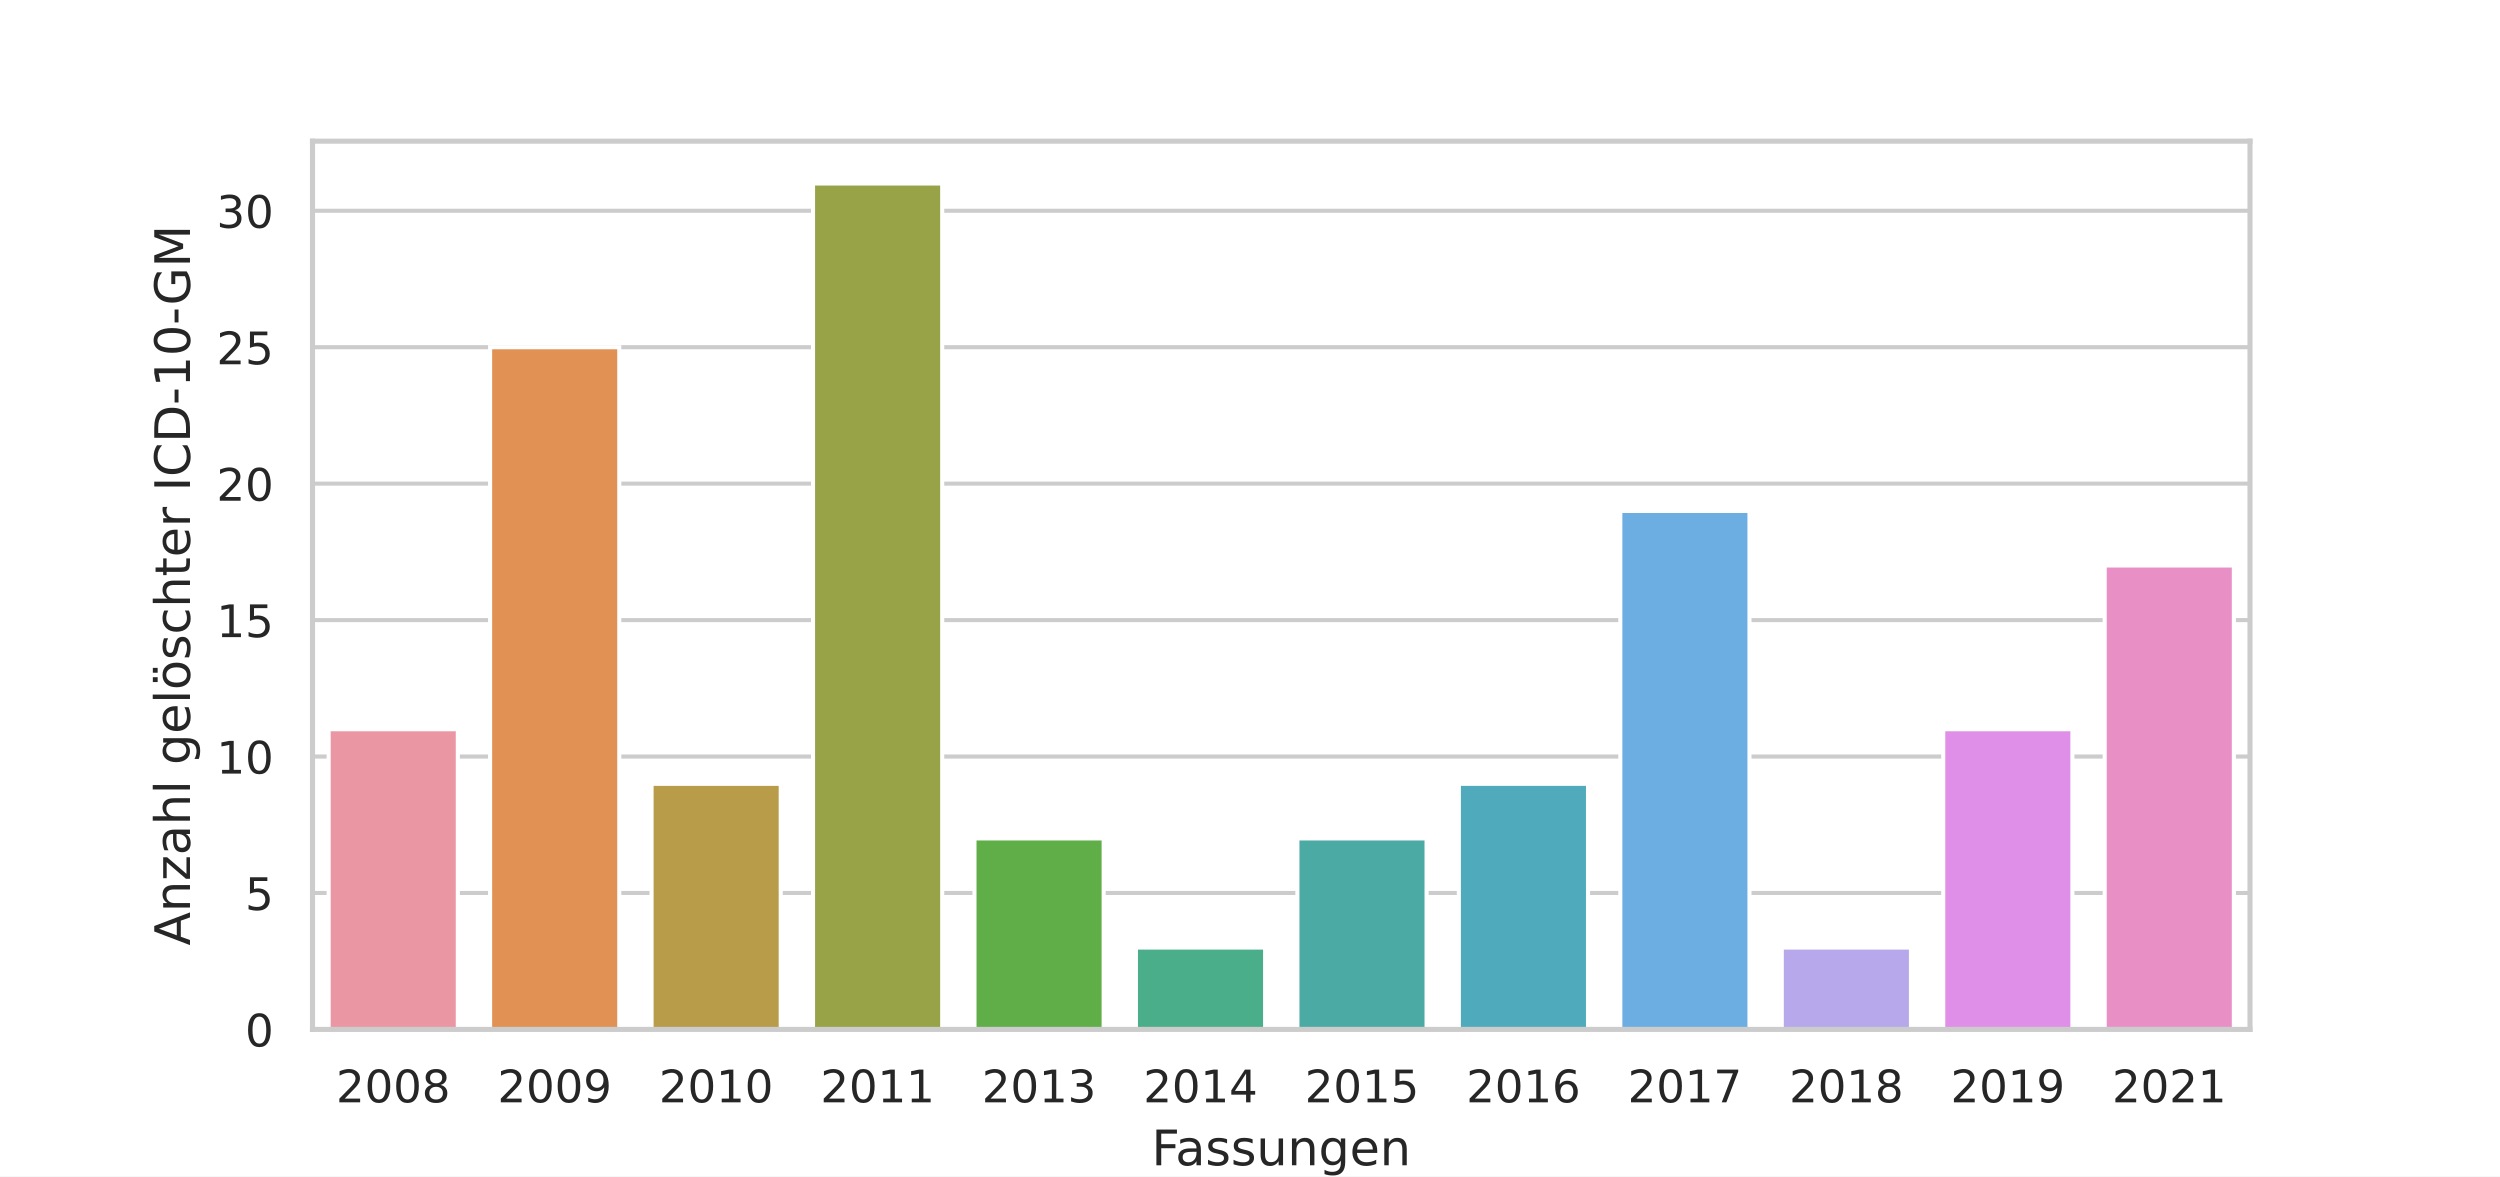
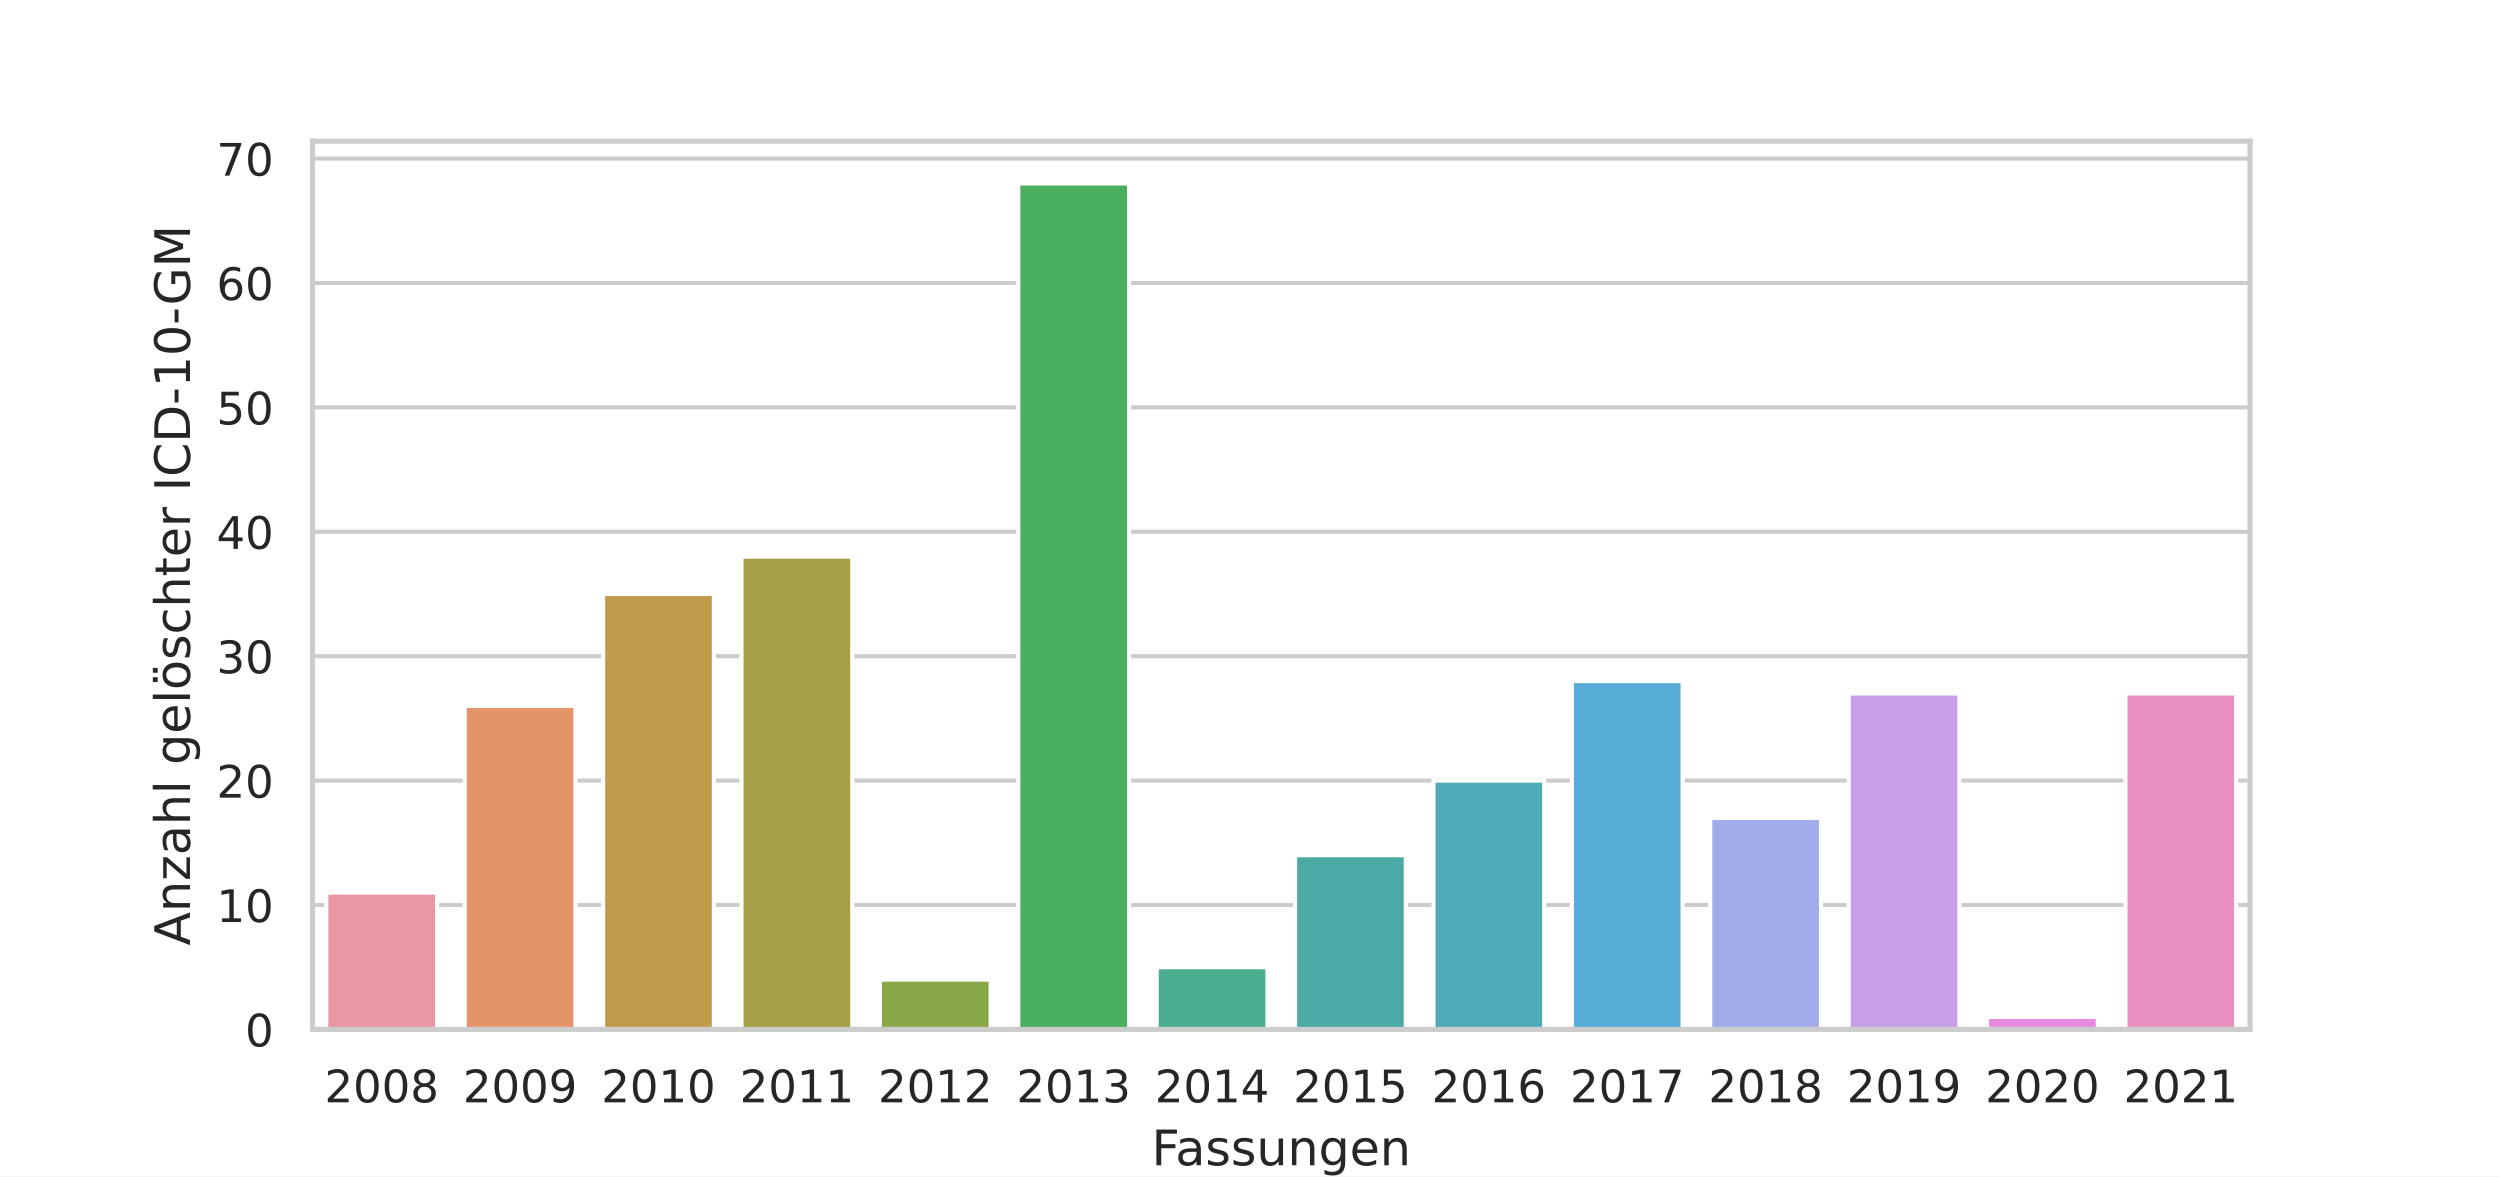
<svg xmlns="http://www.w3.org/2000/svg" xmlns:xlink="http://www.w3.org/1999/xlink" height="288pt" version="1.1" viewBox="0 0 612 288" width="612pt">
  <defs>
    <style type="text/css">*{stroke-linecap:butt;stroke-linejoin:round;}</style>
  </defs>
  <g id="figure_1">
    <g id="patch_1">
      <path d="M 0 288  L 612 288  L 612 0  L 0 0  z " style="fill:#ffffff;" />
    </g>
    <g id="axes_1">
      <g id="patch_2">
        <path d="M 76.5 252  L 550.8 252  L 550.8 34.56  L 76.5 34.56  z " style="fill:#ffffff;" />
      </g>
      <g id="matplotlib.axis_1">
        <g id="xtick_1">
          <g id="text_1">
-             <g style="fill:#262626;" transform="translate(82.265 269.8583)scale(0.11 -0.11)">
+             <g style="fill:#262626;" transform="translate(79.44179 269.8583)scale(0.11 -0.11)">
              <defs>
                <path d="M 1228 531  L 3431 531  L 3431 0  L 469 0  L 469 531  Q 828 903 1448 1529  Q 2069 2156 2228 2338  Q 2531 2678 2651 2914  Q 2772 3150 2772 3378  Q 2772 3750 2511 3984  Q 2250 4219 1831 4219  Q 1534 4219 1204 4116  Q 875 4013 500 3803  L 500 4441  Q 881 4594 1212 4672  Q 1544 4750 1819 4750  Q 2544 4750 2975 4387  Q 3406 4025 3406 3419  Q 3406 3131 3298 2873  Q 3191 2616 2906 2266  Q 2828 2175 2409 1742  Q 1991 1309 1228 531  z " id="DejaVuSans-32" transform="scale(0.015625)" />
                <path d="M 2034 4250  Q 1547 4250 1301 3770  Q 1056 3291 1056 2328  Q 1056 1369 1301 889  Q 1547 409 2034 409  Q 2525 409 2770 889  Q 3016 1369 3016 2328  Q 3016 3291 2770 3770  Q 2525 4250 2034 4250  z M 2034 4750  Q 2819 4750 3233 4129  Q 3647 3509 3647 2328  Q 3647 1150 3233 529  Q 2819 -91 2034 -91  Q 1250 -91 836 529  Q 422 1150 422 2328  Q 422 3509 836 4129  Q 1250 4750 2034 4750  z " id="DejaVuSans-30" transform="scale(0.015625)" />
                <path d="M 2034 2216  Q 1584 2216 1326 1975  Q 1069 1734 1069 1313  Q 1069 891 1326 650  Q 1584 409 2034 409  Q 2484 409 2743 651  Q 3003 894 3003 1313  Q 3003 1734 2745 1975  Q 2488 2216 2034 2216  z M 1403 2484  Q 997 2584 770 2862  Q 544 3141 544 3541  Q 544 4100 942 4425  Q 1341 4750 2034 4750  Q 2731 4750 3128 4425  Q 3525 4100 3525 3541  Q 3525 3141 3298 2862  Q 3072 2584 2669 2484  Q 3125 2378 3379 2068  Q 3634 1759 3634 1313  Q 3634 634 3220 271  Q 2806 -91 2034 -91  Q 1263 -91 848 271  Q 434 634 434 1313  Q 434 1759 690 2068  Q 947 2378 1403 2484  z M 1172 3481  Q 1172 3119 1398 2916  Q 1625 2713 2034 2713  Q 2441 2713 2670 2916  Q 2900 3119 2900 3481  Q 2900 3844 2670 4047  Q 2441 4250 2034 4250  Q 1625 4250 1398 4047  Q 1172 3844 1172 3481  z " id="DejaVuSans-38" transform="scale(0.015625)" />
              </defs>
              <use xlink:href="#DejaVuSans-32" />
              <use x="63.623" xlink:href="#DejaVuSans-30" />
              <use x="127.246" xlink:href="#DejaVuSans-30" />
              <use x="190.869" xlink:href="#DejaVuSans-38" />
            </g>
          </g>
        </g>
        <g id="xtick_2">
          <g id="text_2">
-             <g style="fill:#262626;" transform="translate(121.79 269.8583)scale(0.11 -0.11)">
+             <g style="fill:#262626;" transform="translate(113.3204 269.8583)scale(0.11 -0.11)">
              <defs>
                <path d="M 703 97  L 703 672  Q 941 559 1184 500  Q 1428 441 1663 441  Q 2288 441 2617 861  Q 2947 1281 2994 2138  Q 2813 1869 2534 1725  Q 2256 1581 1919 1581  Q 1219 1581 811 2004  Q 403 2428 403 3163  Q 403 3881 828 4315  Q 1253 4750 1959 4750  Q 2769 4750 3195 4129  Q 3622 3509 3622 2328  Q 3622 1225 3098 567  Q 2575 -91 1691 -91  Q 1453 -91 1209 -44  Q 966 3 703 97  z M 1959 2075  Q 2384 2075 2632 2365  Q 2881 2656 2881 3163  Q 2881 3666 2632 3958  Q 2384 4250 1959 4250  Q 1534 4250 1286 3958  Q 1038 3666 1038 3163  Q 1038 2656 1286 2365  Q 1534 2075 1959 2075  z " id="DejaVuSans-39" transform="scale(0.015625)" />
              </defs>
              <use xlink:href="#DejaVuSans-32" />
              <use x="63.623" xlink:href="#DejaVuSans-30" />
              <use x="127.246" xlink:href="#DejaVuSans-30" />
              <use x="190.869" xlink:href="#DejaVuSans-39" />
            </g>
          </g>
        </g>
        <g id="xtick_3">
          <g id="text_3">
-             <g style="fill:#262626;" transform="translate(161.315 269.8583)scale(0.11 -0.11)">
+             <g style="fill:#262626;" transform="translate(147.1989 269.8583)scale(0.11 -0.11)">
              <defs>
                <path d="M 794 531  L 1825 531  L 1825 4091  L 703 3866  L 703 4441  L 1819 4666  L 2450 4666  L 2450 531  L 3481 531  L 3481 0  L 794 0  L 794 531  z " id="DejaVuSans-31" transform="scale(0.015625)" />
              </defs>
              <use xlink:href="#DejaVuSans-32" />
              <use x="63.623" xlink:href="#DejaVuSans-30" />
              <use x="127.246" xlink:href="#DejaVuSans-31" />
              <use x="190.869" xlink:href="#DejaVuSans-30" />
            </g>
          </g>
        </g>
        <g id="xtick_4">
          <g id="text_4">
-             <g style="fill:#262626;" transform="translate(200.84 269.8583)scale(0.11 -0.11)">
+             <g style="fill:#262626;" transform="translate(181.0775 269.8583)scale(0.11 -0.11)">
              <use xlink:href="#DejaVuSans-32" />
              <use x="63.623" xlink:href="#DejaVuSans-30" />
              <use x="127.246" xlink:href="#DejaVuSans-31" />
              <use x="190.869" xlink:href="#DejaVuSans-31" />
            </g>
          </g>
        </g>
        <g id="xtick_5">
          <g id="text_5">
-             <g style="fill:#262626;" transform="translate(240.365 269.8583)scale(0.11 -0.11)">
-               <defs>
-                 <path d="M 2597 2516  Q 3050 2419 3304 2112  Q 3559 1806 3559 1356  Q 3559 666 3084 287  Q 2609 -91 1734 -91  Q 1441 -91 1130 -33  Q 819 25 488 141  L 488 750  Q 750 597 1062 519  Q 1375 441 1716 441  Q 2309 441 2620 675  Q 2931 909 2931 1356  Q 2931 1769 2642 2001  Q 2353 2234 1838 2234  L 1294 2234  L 1294 2753  L 1863 2753  Q 2328 2753 2575 2939  Q 2822 3125 2822 3475  Q 2822 3834 2567 4026  Q 2313 4219 1838 4219  Q 1578 4219 1281 4162  Q 984 4106 628 3988  L 628 4550  Q 988 4650 1302 4700  Q 1616 4750 1894 4750  Q 2613 4750 3031 4423  Q 3450 4097 3450 3541  Q 3450 3153 3228 2886  Q 3006 2619 2597 2516  z " id="DejaVuSans-33" transform="scale(0.015625)" />
-               </defs>
-               <use xlink:href="#DejaVuSans-32" />
-               <use x="63.623" xlink:href="#DejaVuSans-30" />
-               <use x="127.246" xlink:href="#DejaVuSans-31" />
-               <use x="190.869" xlink:href="#DejaVuSans-33" />
+             <g style="fill:#262626;" transform="translate(214.9561 269.8583)scale(0.11 -0.11)">
+               <use xlink:href="#DejaVuSans-32" />
+               <use x="63.623" xlink:href="#DejaVuSans-30" />
+               <use x="127.246" xlink:href="#DejaVuSans-31" />
+               <use x="190.869" xlink:href="#DejaVuSans-32" />
            </g>
          </g>
        </g>
        <g id="xtick_6">
          <g id="text_6">
-             <g style="fill:#262626;" transform="translate(279.89 269.8583)scale(0.11 -0.11)">
-               <defs>
-                 <path d="M 2419 4116  L 825 1625  L 2419 1625  L 2419 4116  z M 2253 4666  L 3047 4666  L 3047 1625  L 3713 1625  L 3713 1100  L 3047 1100  L 3047 0  L 2419 0  L 2419 1100  L 313 1100  L 313 1709  L 2253 4666  z " id="DejaVuSans-34" transform="scale(0.015625)" />
-               </defs>
-               <use xlink:href="#DejaVuSans-32" />
-               <use x="63.623" xlink:href="#DejaVuSans-30" />
-               <use x="127.246" xlink:href="#DejaVuSans-31" />
-               <use x="190.869" xlink:href="#DejaVuSans-34" />
+             <g style="fill:#262626;" transform="translate(248.8346 269.8583)scale(0.11 -0.11)">
+               <defs>
+                 <path d="M 2597 2516  Q 3050 2419 3304 2112  Q 3559 1806 3559 1356  Q 3559 666 3084 287  Q 2609 -91 1734 -91  Q 1441 -91 1130 -33  Q 819 25 488 141  L 488 750  Q 750 597 1062 519  Q 1375 441 1716 441  Q 2309 441 2620 675  Q 2931 909 2931 1356  Q 2931 1769 2642 2001  Q 2353 2234 1838 2234  L 1294 2234  L 1294 2753  L 1863 2753  Q 2328 2753 2575 2939  Q 2822 3125 2822 3475  Q 2822 3834 2567 4026  Q 2313 4219 1838 4219  Q 1578 4219 1281 4162  Q 984 4106 628 3988  L 628 4550  Q 988 4650 1302 4700  Q 1616 4750 1894 4750  Q 2613 4750 3031 4423  Q 3450 4097 3450 3541  Q 3450 3153 3228 2886  Q 3006 2619 2597 2516  z " id="DejaVuSans-33" transform="scale(0.015625)" />
+               </defs>
+               <use xlink:href="#DejaVuSans-32" />
+               <use x="63.623" xlink:href="#DejaVuSans-30" />
+               <use x="127.246" xlink:href="#DejaVuSans-31" />
+               <use x="190.869" xlink:href="#DejaVuSans-33" />
            </g>
          </g>
        </g>
        <g id="xtick_7">
          <g id="text_7">
-             <g style="fill:#262626;" transform="translate(319.415 269.8583)scale(0.11 -0.11)">
-               <defs>
-                 <path d="M 691 4666  L 3169 4666  L 3169 4134  L 1269 4134  L 1269 2991  Q 1406 3038 1543 3061  Q 1681 3084 1819 3084  Q 2600 3084 3056 2656  Q 3513 2228 3513 1497  Q 3513 744 3044 326  Q 2575 -91 1722 -91  Q 1428 -91 1123 -41  Q 819 9 494 109  L 494 744  Q 775 591 1075 516  Q 1375 441 1709 441  Q 2250 441 2565 725  Q 2881 1009 2881 1497  Q 2881 1984 2565 2268  Q 2250 2553 1709 2553  Q 1456 2553 1204 2497  Q 953 2441 691 2322  L 691 4666  z " id="DejaVuSans-35" transform="scale(0.015625)" />
-               </defs>
-               <use xlink:href="#DejaVuSans-32" />
-               <use x="63.623" xlink:href="#DejaVuSans-30" />
-               <use x="127.246" xlink:href="#DejaVuSans-31" />
-               <use x="190.869" xlink:href="#DejaVuSans-35" />
+             <g style="fill:#262626;" transform="translate(282.7132 269.8583)scale(0.11 -0.11)">
+               <defs>
+                 <path d="M 2419 4116  L 825 1625  L 2419 1625  L 2419 4116  z M 2253 4666  L 3047 4666  L 3047 1625  L 3713 1625  L 3713 1100  L 3047 1100  L 3047 0  L 2419 0  L 2419 1100  L 313 1100  L 313 1709  L 2253 4666  z " id="DejaVuSans-34" transform="scale(0.015625)" />
+               </defs>
+               <use xlink:href="#DejaVuSans-32" />
+               <use x="63.623" xlink:href="#DejaVuSans-30" />
+               <use x="127.246" xlink:href="#DejaVuSans-31" />
+               <use x="190.869" xlink:href="#DejaVuSans-34" />
            </g>
          </g>
        </g>
        <g id="xtick_8">
          <g id="text_8">
-             <g style="fill:#262626;" transform="translate(358.94 269.8583)scale(0.11 -0.11)">
-               <defs>
-                 <path d="M 2113 2584  Q 1688 2584 1439 2293  Q 1191 2003 1191 1497  Q 1191 994 1439 701  Q 1688 409 2113 409  Q 2538 409 2786 701  Q 3034 994 3034 1497  Q 3034 2003 2786 2293  Q 2538 2584 2113 2584  z M 3366 4563  L 3366 3988  Q 3128 4100 2886 4159  Q 2644 4219 2406 4219  Q 1781 4219 1451 3797  Q 1122 3375 1075 2522  Q 1259 2794 1537 2939  Q 1816 3084 2150 3084  Q 2853 3084 3261 2657  Q 3669 2231 3669 1497  Q 3669 778 3244 343  Q 2819 -91 2113 -91  Q 1303 -91 875 529  Q 447 1150 447 2328  Q 447 3434 972 4092  Q 1497 4750 2381 4750  Q 2619 4750 2861 4703  Q 3103 4656 3366 4563  z " id="DejaVuSans-36" transform="scale(0.015625)" />
-               </defs>
-               <use xlink:href="#DejaVuSans-32" />
-               <use x="63.623" xlink:href="#DejaVuSans-30" />
-               <use x="127.246" xlink:href="#DejaVuSans-31" />
-               <use x="190.869" xlink:href="#DejaVuSans-36" />
+             <g style="fill:#262626;" transform="translate(316.5918 269.8583)scale(0.11 -0.11)">
+               <defs>
+                 <path d="M 691 4666  L 3169 4666  L 3169 4134  L 1269 4134  L 1269 2991  Q 1406 3038 1543 3061  Q 1681 3084 1819 3084  Q 2600 3084 3056 2656  Q 3513 2228 3513 1497  Q 3513 744 3044 326  Q 2575 -91 1722 -91  Q 1428 -91 1123 -41  Q 819 9 494 109  L 494 744  Q 775 591 1075 516  Q 1375 441 1709 441  Q 2250 441 2565 725  Q 2881 1009 2881 1497  Q 2881 1984 2565 2268  Q 2250 2553 1709 2553  Q 1456 2553 1204 2497  Q 953 2441 691 2322  L 691 4666  z " id="DejaVuSans-35" transform="scale(0.015625)" />
+               </defs>
+               <use xlink:href="#DejaVuSans-32" />
+               <use x="63.623" xlink:href="#DejaVuSans-30" />
+               <use x="127.246" xlink:href="#DejaVuSans-31" />
+               <use x="190.869" xlink:href="#DejaVuSans-35" />
            </g>
          </g>
        </g>
        <g id="xtick_9">
          <g id="text_9">
-             <g style="fill:#262626;" transform="translate(398.465 269.8583)scale(0.11 -0.11)">
-               <defs>
-                 <path d="M 525 4666  L 3525 4666  L 3525 4397  L 1831 0  L 1172 0  L 2766 4134  L 525 4134  L 525 4666  z " id="DejaVuSans-37" transform="scale(0.015625)" />
-               </defs>
-               <use xlink:href="#DejaVuSans-32" />
-               <use x="63.623" xlink:href="#DejaVuSans-30" />
-               <use x="127.246" xlink:href="#DejaVuSans-31" />
-               <use x="190.869" xlink:href="#DejaVuSans-37" />
+             <g style="fill:#262626;" transform="translate(350.4704 269.8583)scale(0.11 -0.11)">
+               <defs>
+                 <path d="M 2113 2584  Q 1688 2584 1439 2293  Q 1191 2003 1191 1497  Q 1191 994 1439 701  Q 1688 409 2113 409  Q 2538 409 2786 701  Q 3034 994 3034 1497  Q 3034 2003 2786 2293  Q 2538 2584 2113 2584  z M 3366 4563  L 3366 3988  Q 3128 4100 2886 4159  Q 2644 4219 2406 4219  Q 1781 4219 1451 3797  Q 1122 3375 1075 2522  Q 1259 2794 1537 2939  Q 1816 3084 2150 3084  Q 2853 3084 3261 2657  Q 3669 2231 3669 1497  Q 3669 778 3244 343  Q 2819 -91 2113 -91  Q 1303 -91 875 529  Q 447 1150 447 2328  Q 447 3434 972 4092  Q 1497 4750 2381 4750  Q 2619 4750 2861 4703  Q 3103 4656 3366 4563  z " id="DejaVuSans-36" transform="scale(0.015625)" />
+               </defs>
+               <use xlink:href="#DejaVuSans-32" />
+               <use x="63.623" xlink:href="#DejaVuSans-30" />
+               <use x="127.246" xlink:href="#DejaVuSans-31" />
+               <use x="190.869" xlink:href="#DejaVuSans-36" />
            </g>
          </g>
        </g>
        <g id="xtick_10">
          <g id="text_10">
-             <g style="fill:#262626;" transform="translate(437.99 269.8583)scale(0.11 -0.11)">
-               <use xlink:href="#DejaVuSans-32" />
-               <use x="63.623" xlink:href="#DejaVuSans-30" />
-               <use x="127.246" xlink:href="#DejaVuSans-31" />
-               <use x="190.869" xlink:href="#DejaVuSans-38" />
+             <g style="fill:#262626;" transform="translate(384.3489 269.8583)scale(0.11 -0.11)">
+               <defs>
+                 <path d="M 525 4666  L 3525 4666  L 3525 4397  L 1831 0  L 1172 0  L 2766 4134  L 525 4134  L 525 4666  z " id="DejaVuSans-37" transform="scale(0.015625)" />
+               </defs>
+               <use xlink:href="#DejaVuSans-32" />
+               <use x="63.623" xlink:href="#DejaVuSans-30" />
+               <use x="127.246" xlink:href="#DejaVuSans-31" />
+               <use x="190.869" xlink:href="#DejaVuSans-37" />
            </g>
          </g>
        </g>
        <g id="xtick_11">
          <g id="text_11">
-             <g style="fill:#262626;" transform="translate(477.515 269.8583)scale(0.11 -0.11)">
-               <use xlink:href="#DejaVuSans-32" />
-               <use x="63.623" xlink:href="#DejaVuSans-30" />
-               <use x="127.246" xlink:href="#DejaVuSans-31" />
-               <use x="190.869" xlink:href="#DejaVuSans-39" />
+             <g style="fill:#262626;" transform="translate(418.2275 269.8583)scale(0.11 -0.11)">
+               <use xlink:href="#DejaVuSans-32" />
+               <use x="63.623" xlink:href="#DejaVuSans-30" />
+               <use x="127.246" xlink:href="#DejaVuSans-31" />
+               <use x="190.869" xlink:href="#DejaVuSans-38" />
            </g>
          </g>
        </g>
        <g id="xtick_12">
          <g id="text_12">
-             <g style="fill:#262626;" transform="translate(517.04 269.8583)scale(0.11 -0.11)">
+             <g style="fill:#262626;" transform="translate(452.1061 269.8583)scale(0.11 -0.11)">
+               <use xlink:href="#DejaVuSans-32" />
+               <use x="63.623" xlink:href="#DejaVuSans-30" />
+               <use x="127.246" xlink:href="#DejaVuSans-31" />
+               <use x="190.869" xlink:href="#DejaVuSans-39" />
+             </g>
+           </g>
+         </g>
+         <g id="xtick_13">
+           <g id="text_13">
+             <g style="fill:#262626;" transform="translate(485.9846 269.8583)scale(0.11 -0.11)">
+               <use xlink:href="#DejaVuSans-32" />
+               <use x="63.623" xlink:href="#DejaVuSans-30" />
+               <use x="127.246" xlink:href="#DejaVuSans-32" />
+               <use x="190.869" xlink:href="#DejaVuSans-30" />
+             </g>
+           </g>
+         </g>
+         <g id="xtick_14">
+           <g id="text_14">
+             <g style="fill:#262626;" transform="translate(519.8632 269.8583)scale(0.11 -0.11)">
              <use xlink:href="#DejaVuSans-32" />
              <use x="63.623" xlink:href="#DejaVuSans-30" />
              <use x="127.246" xlink:href="#DejaVuSans-32" />
              <use x="190.869" xlink:href="#DejaVuSans-31" />
            </g>
          </g>
        </g>
-         <g id="text_13">
+         <g id="text_15">
          <g style="fill:#262626;" transform="translate(281.91 285.2641)scale(0.12 -0.12)">
            <defs>
              <path d="M 628 4666  L 3309 4666  L 3309 4134  L 1259 4134  L 1259 2759  L 3109 2759  L 3109 2228  L 1259 2228  L 1259 0  L 628 0  L 628 4666  z " id="DejaVuSans-46" transform="scale(0.015625)" />
              <path d="M 2194 1759  Q 1497 1759 1228 1600  Q 959 1441 959 1056  Q 959 750 1161 570  Q 1363 391 1709 391  Q 2188 391 2477 730  Q 2766 1069 2766 1631  L 2766 1759  L 2194 1759  z M 3341 1997  L 3341 0  L 2766 0  L 2766 531  Q 2569 213 2275 61  Q 1981 -91 1556 -91  Q 1019 -91 701 211  Q 384 513 384 1019  Q 384 1609 779 1909  Q 1175 2209 1959 2209  L 2766 2209  L 2766 2266  Q 2766 2663 2505 2880  Q 2244 3097 1772 3097  Q 1472 3097 1187 3025  Q 903 2953 641 2809  L 641 3341  Q 956 3463 1253 3523  Q 1550 3584 1831 3584  Q 2591 3584 2966 3190  Q 3341 2797 3341 1997  z " id="DejaVuSans-61" transform="scale(0.015625)" />
              <path d="M 2834 3397  L 2834 2853  Q 2591 2978 2328 3040  Q 2066 3103 1784 3103  Q 1356 3103 1142 2972  Q 928 2841 928 2578  Q 928 2378 1081 2264  Q 1234 2150 1697 2047  L 1894 2003  Q 2506 1872 2764 1633  Q 3022 1394 3022 966  Q 3022 478 2636 193  Q 2250 -91 1575 -91  Q 1294 -91 989 -36  Q 684 19 347 128  L 347 722  Q 666 556 975 473  Q 1284 391 1588 391  Q 1994 391 2212 530  Q 2431 669 2431 922  Q 2431 1156 2273 1281  Q 2116 1406 1581 1522  L 1381 1569  Q 847 1681 609 1914  Q 372 2147 372 2553  Q 372 3047 722 3315  Q 1072 3584 1716 3584  Q 2034 3584 2315 3537  Q 2597 3491 2834 3397  z " id="DejaVuSans-73" transform="scale(0.015625)" />
              <path d="M 544 1381  L 544 3500  L 1119 3500  L 1119 1403  Q 1119 906 1312 657  Q 1506 409 1894 409  Q 2359 409 2629 706  Q 2900 1003 2900 1516  L 2900 3500  L 3475 3500  L 3475 0  L 2900 0  L 2900 538  Q 2691 219 2414 64  Q 2138 -91 1772 -91  Q 1169 -91 856 284  Q 544 659 544 1381  z M 1991 3584  L 1991 3584  z " id="DejaVuSans-75" transform="scale(0.015625)" />
              <path d="M 3513 2113  L 3513 0  L 2938 0  L 2938 2094  Q 2938 2591 2744 2837  Q 2550 3084 2163 3084  Q 1697 3084 1428 2787  Q 1159 2491 1159 1978  L 1159 0  L 581 0  L 581 3500  L 1159 3500  L 1159 2956  Q 1366 3272 1645 3428  Q 1925 3584 2291 3584  Q 2894 3584 3203 3211  Q 3513 2838 3513 2113  z " id="DejaVuSans-6e" transform="scale(0.015625)" />
              <path d="M 2906 1791  Q 2906 2416 2648 2759  Q 2391 3103 1925 3103  Q 1463 3103 1205 2759  Q 947 2416 947 1791  Q 947 1169 1205 825  Q 1463 481 1925 481  Q 2391 481 2648 825  Q 2906 1169 2906 1791  z M 3481 434  Q 3481 -459 3084 -895  Q 2688 -1331 1869 -1331  Q 1566 -1331 1297 -1286  Q 1028 -1241 775 -1147  L 775 -588  Q 1028 -725 1275 -790  Q 1522 -856 1778 -856  Q 2344 -856 2625 -561  Q 2906 -266 2906 331  L 2906 616  Q 2728 306 2450 153  Q 2172 0 1784 0  Q 1141 0 747 490  Q 353 981 353 1791  Q 353 2603 747 3093  Q 1141 3584 1784 3584  Q 2172 3584 2450 3431  Q 2728 3278 2906 2969  L 2906 3500  L 3481 3500  L 3481 434  z " id="DejaVuSans-67" transform="scale(0.015625)" />
              <path d="M 3597 1894  L 3597 1613  L 953 1613  Q 991 1019 1311 708  Q 1631 397 2203 397  Q 2534 397 2845 478  Q 3156 559 3463 722  L 3463 178  Q 3153 47 2828 -22  Q 2503 -91 2169 -91  Q 1331 -91 842 396  Q 353 884 353 1716  Q 353 2575 817 3079  Q 1281 3584 2069 3584  Q 2775 3584 3186 3129  Q 3597 2675 3597 1894  z M 3022 2063  Q 3016 2534 2758 2815  Q 2500 3097 2075 3097  Q 1594 3097 1305 2825  Q 1016 2553 972 2059  L 3022 2063  z " id="DejaVuSans-65" transform="scale(0.015625)" />
            </defs>
            <use xlink:href="#DejaVuSans-46" />
            <use x="48.395" xlink:href="#DejaVuSans-61" />
            <use x="109.674" xlink:href="#DejaVuSans-73" />
            <use x="161.773" xlink:href="#DejaVuSans-73" />
            <use x="213.873" xlink:href="#DejaVuSans-75" />
            <use x="277.252" xlink:href="#DejaVuSans-6e" />
            <use x="340.631" xlink:href="#DejaVuSans-67" />
            <use x="404.107" xlink:href="#DejaVuSans-65" />
            <use x="465.631" xlink:href="#DejaVuSans-6e" />
          </g>
        </g>
      </g>
      <g id="matplotlib.axis_2">
        <g id="ytick_1">
          <g id="line2d_1">
-             <path clip-path="url(#p0f1e9ff5c6)" d="M 76.5 252  L 550.8 252  " style="fill:none;stroke:#cccccc;stroke-linecap:round;" />
-           </g>
-           <g id="text_14">
+             <path clip-path="url(#pc33b2def53)" d="M 76.5 252  L 550.8 252  " style="fill:none;stroke:#cccccc;stroke-linecap:round;" />
+           </g>
+           <g id="text_16">
            <g style="fill:#262626;" transform="translate(60.00125 256.1791)scale(0.11 -0.11)">
              <use xlink:href="#DejaVuSans-30" />
            </g>
          </g>
        </g>
        <g id="ytick_2">
          <g id="line2d_2">
-             <path clip-path="url(#p0f1e9ff5c6)" d="M 76.5 218.599  L 550.8 218.599  " style="fill:none;stroke:#cccccc;stroke-linecap:round;" />
-           </g>
-           <g id="text_15">
-             <g style="fill:#262626;" transform="translate(60.00125 222.7782)scale(0.11 -0.11)">
-               <use xlink:href="#DejaVuSans-35" />
+             <path clip-path="url(#pc33b2def53)" d="M 76.5 221.546  L 550.8 221.546  " style="fill:none;stroke:#cccccc;stroke-linecap:round;" />
+           </g>
+           <g id="text_17">
+             <g style="fill:#262626;" transform="translate(53.0025 225.7254)scale(0.11 -0.11)">
+               <use xlink:href="#DejaVuSans-31" />
+               <use x="63.623" xlink:href="#DejaVuSans-30" />
            </g>
          </g>
        </g>
        <g id="ytick_3">
          <g id="line2d_3">
-             <path clip-path="url(#p0f1e9ff5c6)" d="M 76.5 185.198  L 550.8 185.198  " style="fill:none;stroke:#cccccc;stroke-linecap:round;" />
-           </g>
-           <g id="text_16">
-             <g style="fill:#262626;" transform="translate(53.0025 189.3773)scale(0.11 -0.11)">
-               <use xlink:href="#DejaVuSans-31" />
+             <path clip-path="url(#pc33b2def53)" d="M 76.5 191.092  L 550.8 191.092  " style="fill:none;stroke:#cccccc;stroke-linecap:round;" />
+           </g>
+           <g id="text_18">
+             <g style="fill:#262626;" transform="translate(53.0025 195.2716)scale(0.11 -0.11)">
+               <use xlink:href="#DejaVuSans-32" />
              <use x="63.623" xlink:href="#DejaVuSans-30" />
            </g>
          </g>
        </g>
        <g id="ytick_4">
          <g id="line2d_4">
-             <path clip-path="url(#p0f1e9ff5c6)" d="M 76.5 151.797  L 550.8 151.797  " style="fill:none;stroke:#cccccc;stroke-linecap:round;" />
-           </g>
-           <g id="text_17">
-             <g style="fill:#262626;" transform="translate(53.0025 155.9764)scale(0.11 -0.11)">
-               <use xlink:href="#DejaVuSans-31" />
-               <use x="63.623" xlink:href="#DejaVuSans-35" />
+             <path clip-path="url(#pc33b2def53)" d="M 76.5 160.639  L 550.8 160.639  " style="fill:none;stroke:#cccccc;stroke-linecap:round;" />
+           </g>
+           <g id="text_19">
+             <g style="fill:#262626;" transform="translate(53.0025 164.8178)scale(0.11 -0.11)">
+               <use xlink:href="#DejaVuSans-33" />
+               <use x="63.623" xlink:href="#DejaVuSans-30" />
            </g>
          </g>
        </g>
        <g id="ytick_5">
          <g id="line2d_5">
-             <path clip-path="url(#p0f1e9ff5c6)" d="M 76.5 118.396  L 550.8 118.396  " style="fill:none;stroke:#cccccc;stroke-linecap:round;" />
-           </g>
-           <g id="text_18">
-             <g style="fill:#262626;" transform="translate(53.0025 122.5755)scale(0.11 -0.11)">
-               <use xlink:href="#DejaVuSans-32" />
+             <path clip-path="url(#pc33b2def53)" d="M 76.5 130.185  L 550.8 130.185  " style="fill:none;stroke:#cccccc;stroke-linecap:round;" />
+           </g>
+           <g id="text_20">
+             <g style="fill:#262626;" transform="translate(53.0025 134.364)scale(0.11 -0.11)">
+               <use xlink:href="#DejaVuSans-34" />
              <use x="63.623" xlink:href="#DejaVuSans-30" />
            </g>
          </g>
        </g>
        <g id="ytick_6">
          <g id="line2d_6">
-             <path clip-path="url(#p0f1e9ff5c6)" d="M 76.5 84.995  L 550.8 84.995  " style="fill:none;stroke:#cccccc;stroke-linecap:round;" />
-           </g>
-           <g id="text_19">
-             <g style="fill:#262626;" transform="translate(53.0025 89.17453)scale(0.11 -0.11)">
-               <use xlink:href="#DejaVuSans-32" />
-               <use x="63.623" xlink:href="#DejaVuSans-35" />
+             <path clip-path="url(#pc33b2def53)" d="M 76.5 99.731  L 550.8 99.731  " style="fill:none;stroke:#cccccc;stroke-linecap:round;" />
+           </g>
+           <g id="text_21">
+             <g style="fill:#262626;" transform="translate(53.0025 103.9102)scale(0.11 -0.11)">
+               <use xlink:href="#DejaVuSans-35" />
+               <use x="63.623" xlink:href="#DejaVuSans-30" />
            </g>
          </g>
        </g>
        <g id="ytick_7">
          <g id="line2d_7">
-             <path clip-path="url(#p0f1e9ff5c6)" d="M 76.5 51.594  L 550.8 51.594  " style="fill:none;stroke:#cccccc;stroke-linecap:round;" />
-           </g>
-           <g id="text_20">
-             <g style="fill:#262626;" transform="translate(53.0025 55.77361)scale(0.11 -0.11)">
-               <use xlink:href="#DejaVuSans-33" />
-               <use x="63.623" xlink:href="#DejaVuSans-30" />
-             </g>
-           </g>
-         </g>
-         <g id="text_21">
+             <path clip-path="url(#pc33b2def53)" d="M 76.5 69.277  L 550.8 69.277  " style="fill:none;stroke:#cccccc;stroke-linecap:round;" />
+           </g>
+           <g id="text_22">
+             <g style="fill:#262626;" transform="translate(53.0025 73.45645)scale(0.11 -0.11)">
+               <use xlink:href="#DejaVuSans-36" />
+               <use x="63.623" xlink:href="#DejaVuSans-30" />
+             </g>
+           </g>
+         </g>
+         <g id="ytick_8">
+           <g id="line2d_8">
+             <path clip-path="url(#pc33b2def53)" d="M 76.5 38.824  L 550.8 38.824  " style="fill:none;stroke:#cccccc;stroke-linecap:round;" />
+           </g>
+           <g id="text_23">
+             <g style="fill:#262626;" transform="translate(53.0025 43.00267)scale(0.11 -0.11)">
+               <use xlink:href="#DejaVuSans-37" />
+               <use x="63.623" xlink:href="#DejaVuSans-30" />
+             </g>
+           </g>
+         </g>
+         <g id="text_24">
          <g style="fill:#262626;" transform="translate(46.50688 231.4603)rotate(-90)scale(0.12 -0.12)">
            <defs>
              <path d="M 2188 4044  L 1331 1722  L 3047 1722  L 2188 4044  z M 1831 4666  L 2547 4666  L 4325 0  L 3669 0  L 3244 1197  L 1141 1197  L 716 0  L 50 0  L 1831 4666  z " id="DejaVuSans-41" transform="scale(0.015625)" />
              <path d="M 353 3500  L 3084 3500  L 3084 2975  L 922 459  L 3084 459  L 3084 0  L 275 0  L 275 525  L 2438 3041  L 353 3041  L 353 3500  z " id="DejaVuSans-7a" transform="scale(0.015625)" />
              <path d="M 3513 2113  L 3513 0  L 2938 0  L 2938 2094  Q 2938 2591 2744 2837  Q 2550 3084 2163 3084  Q 1697 3084 1428 2787  Q 1159 2491 1159 1978  L 1159 0  L 581 0  L 581 4863  L 1159 4863  L 1159 2956  Q 1366 3272 1645 3428  Q 1925 3584 2291 3584  Q 2894 3584 3203 3211  Q 3513 2838 3513 2113  z " id="DejaVuSans-68" transform="scale(0.015625)" />
              <path d="M 603 4863  L 1178 4863  L 1178 0  L 603 0  L 603 4863  z " id="DejaVuSans-6c" transform="scale(0.015625)" />
              <path id="DejaVuSans-20" transform="scale(0.015625)" />
              <path d="M 1959 3097  Q 1497 3097 1228 2736  Q 959 2375 959 1747  Q 959 1119 1226 758  Q 1494 397 1959 397  Q 2419 397 2687 759  Q 2956 1122 2956 1747  Q 2956 2369 2687 2733  Q 2419 3097 1959 3097  z M 1959 3584  Q 2709 3584 3137 3096  Q 3566 2609 3566 1747  Q 3566 888 3137 398  Q 2709 -91 1959 -91  Q 1206 -91 779 398  Q 353 888 353 1747  Q 353 2609 779 3096  Q 1206 3584 1959 3584  z M 2254 4850  L 2888 4850  L 2888 4219  L 2254 4219  L 2254 4850  z M 1032 4850  L 1666 4850  L 1666 4219  L 1032 4219  L 1032 4850  z " id="DejaVuSans-f6" transform="scale(0.015625)" />
              <path d="M 3122 3366  L 3122 2828  Q 2878 2963 2633 3030  Q 2388 3097 2138 3097  Q 1578 3097 1268 2742  Q 959 2388 959 1747  Q 959 1106 1268 751  Q 1578 397 2138 397  Q 2388 397 2633 464  Q 2878 531 3122 666  L 3122 134  Q 2881 22 2623 -34  Q 2366 -91 2075 -91  Q 1284 -91 818 406  Q 353 903 353 1747  Q 353 2603 823 3093  Q 1294 3584 2113 3584  Q 2378 3584 2631 3529  Q 2884 3475 3122 3366  z " id="DejaVuSans-63" transform="scale(0.015625)" />
              <path d="M 1172 4494  L 1172 3500  L 2356 3500  L 2356 3053  L 1172 3053  L 1172 1153  Q 1172 725 1289 603  Q 1406 481 1766 481  L 2356 481  L 2356 0  L 1766 0  Q 1100 0 847 248  Q 594 497 594 1153  L 594 3053  L 172 3053  L 172 3500  L 594 3500  L 594 4494  L 1172 4494  z " id="DejaVuSans-74" transform="scale(0.015625)" />
              <path d="M 2631 2963  Q 2534 3019 2420 3045  Q 2306 3072 2169 3072  Q 1681 3072 1420 2755  Q 1159 2438 1159 1844  L 1159 0  L 581 0  L 581 3500  L 1159 3500  L 1159 2956  Q 1341 3275 1631 3429  Q 1922 3584 2338 3584  Q 2397 3584 2469 3576  Q 2541 3569 2628 3553  L 2631 2963  z " id="DejaVuSans-72" transform="scale(0.015625)" />
              <path d="M 628 4666  L 1259 4666  L 1259 0  L 628 0  L 628 4666  z " id="DejaVuSans-49" transform="scale(0.015625)" />
              <path d="M 4122 4306  L 4122 3641  Q 3803 3938 3442 4084  Q 3081 4231 2675 4231  Q 1875 4231 1450 3742  Q 1025 3253 1025 2328  Q 1025 1406 1450 917  Q 1875 428 2675 428  Q 3081 428 3442 575  Q 3803 722 4122 1019  L 4122 359  Q 3791 134 3420 21  Q 3050 -91 2638 -91  Q 1578 -91 968 557  Q 359 1206 359 2328  Q 359 3453 968 4101  Q 1578 4750 2638 4750  Q 3056 4750 3426 4639  Q 3797 4528 4122 4306  z " id="DejaVuSans-43" transform="scale(0.015625)" />
              <path d="M 1259 4147  L 1259 519  L 2022 519  Q 2988 519 3436 956  Q 3884 1394 3884 2338  Q 3884 3275 3436 3711  Q 2988 4147 2022 4147  L 1259 4147  z M 628 4666  L 1925 4666  Q 3281 4666 3915 4102  Q 4550 3538 4550 2338  Q 4550 1131 3912 565  Q 3275 0 1925 0  L 628 0  L 628 4666  z " id="DejaVuSans-44" transform="scale(0.015625)" />
              <path d="M 313 2009  L 1997 2009  L 1997 1497  L 313 1497  L 313 2009  z " id="DejaVuSans-2d" transform="scale(0.015625)" />
              <path d="M 3809 666  L 3809 1919  L 2778 1919  L 2778 2438  L 4434 2438  L 4434 434  Q 4069 175 3628 42  Q 3188 -91 2688 -91  Q 1594 -91 976 548  Q 359 1188 359 2328  Q 359 3472 976 4111  Q 1594 4750 2688 4750  Q 3144 4750 3555 4637  Q 3966 4525 4313 4306  L 4313 3634  Q 3963 3931 3569 4081  Q 3175 4231 2741 4231  Q 1884 4231 1454 3753  Q 1025 3275 1025 2328  Q 1025 1384 1454 906  Q 1884 428 2741 428  Q 3075 428 3337 486  Q 3600 544 3809 666  z " id="DejaVuSans-47" transform="scale(0.015625)" />
              <path d="M 628 4666  L 1569 4666  L 2759 1491  L 3956 4666  L 4897 4666  L 4897 0  L 4281 0  L 4281 4097  L 3078 897  L 2444 897  L 1241 4097  L 1241 0  L 628 0  L 628 4666  z " id="DejaVuSans-4d" transform="scale(0.015625)" />
            </defs>
            <use xlink:href="#DejaVuSans-41" />
            <use x="68.408" xlink:href="#DejaVuSans-6e" />
            <use x="131.787" xlink:href="#DejaVuSans-7a" />
            <use x="184.277" xlink:href="#DejaVuSans-61" />
            <use x="245.557" xlink:href="#DejaVuSans-68" />
            <use x="308.936" xlink:href="#DejaVuSans-6c" />
            <use x="336.719" xlink:href="#DejaVuSans-20" />
            <use x="368.506" xlink:href="#DejaVuSans-67" />
            <use x="431.982" xlink:href="#DejaVuSans-65" />
            <use x="493.506" xlink:href="#DejaVuSans-6c" />
            <use x="521.289" xlink:href="#DejaVuSans-f6" />
            <use x="582.471" xlink:href="#DejaVuSans-73" />
            <use x="634.57" xlink:href="#DejaVuSans-63" />
            <use x="689.551" xlink:href="#DejaVuSans-68" />
            <use x="752.93" xlink:href="#DejaVuSans-74" />
            <use x="792.139" xlink:href="#DejaVuSans-65" />
            <use x="853.662" xlink:href="#DejaVuSans-72" />
            <use x="894.775" xlink:href="#DejaVuSans-20" />
            <use x="926.562" xlink:href="#DejaVuSans-49" />
            <use x="956.055" xlink:href="#DejaVuSans-43" />
            <use x="1025.879" xlink:href="#DejaVuSans-44" />
            <use x="1102.881" xlink:href="#DejaVuSans-2d" />
            <use x="1138.965" xlink:href="#DejaVuSans-31" />
            <use x="1202.588" xlink:href="#DejaVuSans-30" />
            <use x="1266.211" xlink:href="#DejaVuSans-2d" />
            <use x="1305.92" xlink:href="#DejaVuSans-47" />
            <use x="1383.41" xlink:href="#DejaVuSans-4d" />
          </g>
        </g>
      </g>
      <g id="patch_3">
-         <path clip-path="url(#p0f1e9ff5c6)" d="M 80.453 252  L 112.073 252  L 112.073 178.518  L 80.453 178.518  z " style="fill:#ea96a3;stroke:#ffffff;stroke-linejoin:miter;" />
+         <path clip-path="url(#pc33b2def53)" d="M 79.888 252  L 106.991 252  L 106.991 218.501  L 79.888 218.501  z " style="fill:#ea96a3;stroke:#ffffff;stroke-linejoin:miter;" />
      </g>
      <g id="patch_4">
-         <path clip-path="url(#p0f1e9ff5c6)" d="M 119.978 252  L 151.597 252  L 151.597 84.995  L 119.978 84.995  z " style="fill:#e19153;stroke:#ffffff;stroke-linejoin:miter;" />
+         <path clip-path="url(#pc33b2def53)" d="M 113.766 252  L 140.869 252  L 140.869 172.82  L 113.766 172.82  z " style="fill:#e4946a;stroke:#ffffff;stroke-linejoin:miter;" />
      </g>
      <g id="patch_5">
-         <path clip-path="url(#p0f1e9ff5c6)" d="M 159.502 252  L 191.123 252  L 191.123 191.878  L 159.502 191.878  z " style="fill:#b89c49;stroke:#ffffff;stroke-linejoin:miter;" />
+         <path clip-path="url(#pc33b2def53)" d="M 147.645 252  L 174.748 252  L 174.748 145.412  L 147.645 145.412  z " style="fill:#c29a4b;stroke:#ffffff;stroke-linejoin:miter;" />
      </g>
      <g id="patch_6">
-         <path clip-path="url(#p0f1e9ff5c6)" d="M 199.028 252  L 230.648 252  L 230.648 44.914  L 199.028 44.914  z " style="fill:#98a246;stroke:#ffffff;stroke-linejoin:miter;" />
+         <path clip-path="url(#pc33b2def53)" d="M 181.524 252  L 208.626 252  L 208.626 136.276  L 181.524 136.276  z " style="fill:#a69f46;stroke:#ffffff;stroke-linejoin:miter;" />
      </g>
      <g id="patch_7">
-         <path clip-path="url(#p0f1e9ff5c6)" d="M 238.553 252  L 270.173 252  L 270.173 205.239  L 238.553 205.239  z " style="fill:#60ae47;stroke:#ffffff;stroke-linejoin:miter;" />
+         <path clip-path="url(#pc33b2def53)" d="M 215.402 252  L 242.505 252  L 242.505 239.818  L 215.402 239.818  z " style="fill:#88a746;stroke:#ffffff;stroke-linejoin:miter;" />
      </g>
      <g id="patch_8">
-         <path clip-path="url(#p0f1e9ff5c6)" d="M 278.077 252  L 309.697 252  L 309.697 231.959  L 278.077 231.959  z " style="fill:#4aae8a;stroke:#ffffff;stroke-linejoin:miter;" />
+         <path clip-path="url(#pc33b2def53)" d="M 249.281 252  L 276.384 252  L 276.384 44.914  L 249.281 44.914  z " style="fill:#48b05e;stroke:#ffffff;stroke-linejoin:miter;" />
      </g>
      <g id="patch_9">
-         <path clip-path="url(#p0f1e9ff5c6)" d="M 317.603 252  L 349.223 252  L 349.223 205.239  L 317.603 205.239  z " style="fill:#4baba4;stroke:#ffffff;stroke-linejoin:miter;" />
+         <path clip-path="url(#pc33b2def53)" d="M 283.159 252  L 310.262 252  L 310.262 236.773  L 283.159 236.773  z " style="fill:#4aad8f;stroke:#ffffff;stroke-linejoin:miter;" />
      </g>
      <g id="patch_10">
-         <path clip-path="url(#p0f1e9ff5c6)" d="M 357.127 252  L 388.748 252  L 388.748 191.878  L 357.127 191.878  z " style="fill:#4fabbc;stroke:#ffffff;stroke-linejoin:miter;" />
+         <path clip-path="url(#pc33b2def53)" d="M 317.038 252  L 344.141 252  L 344.141 209.365  L 317.038 209.365  z " style="fill:#4baba4;stroke:#ffffff;stroke-linejoin:miter;" />
      </g>
      <g id="patch_11">
-         <path clip-path="url(#p0f1e9ff5c6)" d="M 396.652 252  L 428.272 252  L 428.272 125.076  L 396.652 125.076  z " style="fill:#6daee2;stroke:#ffffff;stroke-linejoin:miter;" />
+         <path clip-path="url(#pc33b2def53)" d="M 350.916 252  L 378.019 252  L 378.019 191.092  L 350.916 191.092  z " style="fill:#4eabb8;stroke:#ffffff;stroke-linejoin:miter;" />
      </g>
      <g id="patch_12">
-         <path clip-path="url(#p0f1e9ff5c6)" d="M 436.178 252  L 467.798 252  L 467.798 231.959  L 436.178 231.959  z " style="fill:#b6a8eb;stroke:#ffffff;stroke-linejoin:miter;" />
+         <path clip-path="url(#pc33b2def53)" d="M 384.795 252  L 411.898 252  L 411.898 166.729  L 384.795 166.729  z " style="fill:#55acd7;stroke:#ffffff;stroke-linejoin:miter;" />
      </g>
      <g id="patch_13">
-         <path clip-path="url(#p0f1e9ff5c6)" d="M 475.702 252  L 507.322 252  L 507.322 178.518  L 475.702 178.518  z " style="fill:#df8fe7;stroke:#ffffff;stroke-linejoin:miter;" />
+         <path clip-path="url(#pc33b2def53)" d="M 418.674 252  L 445.776 252  L 445.776 200.229  L 418.674 200.229  z " style="fill:#a0adea;stroke:#ffffff;stroke-linejoin:miter;" />
      </g>
      <g id="patch_14">
-         <path clip-path="url(#p0f1e9ff5c6)" d="M 515.227 252  L 546.847 252  L 546.847 138.437  L 515.227 138.437  z " style="fill:#e890c6;stroke:#ffffff;stroke-linejoin:miter;" />
+         <path clip-path="url(#pc33b2def53)" d="M 452.552 252  L 479.655 252  L 479.655 169.775  L 452.552 169.775  z " style="fill:#c79fe9;stroke:#ffffff;stroke-linejoin:miter;" />
      </g>
      <g id="patch_15">
+         <path clip-path="url(#pc33b2def53)" d="M 486.431 252  L 513.534 252  L 513.534 248.955  L 486.431 248.955  z " style="fill:#e78ae0;stroke:#ffffff;stroke-linejoin:miter;" />
+       </g>
+       <g id="patch_16">
+         <path clip-path="url(#pc33b2def53)" d="M 520.309 252  L 547.412 252  L 547.412 169.775  L 520.309 169.775  z " style="fill:#e891c1;stroke:#ffffff;stroke-linejoin:miter;" />
+       </g>
+       <g id="patch_17">
        <path d="M 76.5 252  L 76.5 34.56  " style="fill:none;stroke:#cccccc;stroke-linecap:square;stroke-linejoin:miter;stroke-width:1.25;" />
      </g>
-       <g id="patch_16">
+       <g id="patch_18">
        <path d="M 550.8 252  L 550.8 34.56  " style="fill:none;stroke:#cccccc;stroke-linecap:square;stroke-linejoin:miter;stroke-width:1.25;" />
      </g>
-       <g id="patch_17">
+       <g id="patch_19">
        <path d="M 76.5 252  L 550.8 252  " style="fill:none;stroke:#cccccc;stroke-linecap:square;stroke-linejoin:miter;stroke-width:1.25;" />
      </g>
-       <g id="patch_18">
+       <g id="patch_20">
        <path d="M 76.5 34.56  L 550.8 34.56  " style="fill:none;stroke:#cccccc;stroke-linecap:square;stroke-linejoin:miter;stroke-width:1.25;" />
      </g>
    </g>
  </g>
  <defs>
-     <clipPath id="p0f1e9ff5c6">
+     <clipPath id="pc33b2def53">
      <rect height="217.44" width="474.3" x="76.5" y="34.56" />
    </clipPath>
  </defs>
</svg>
